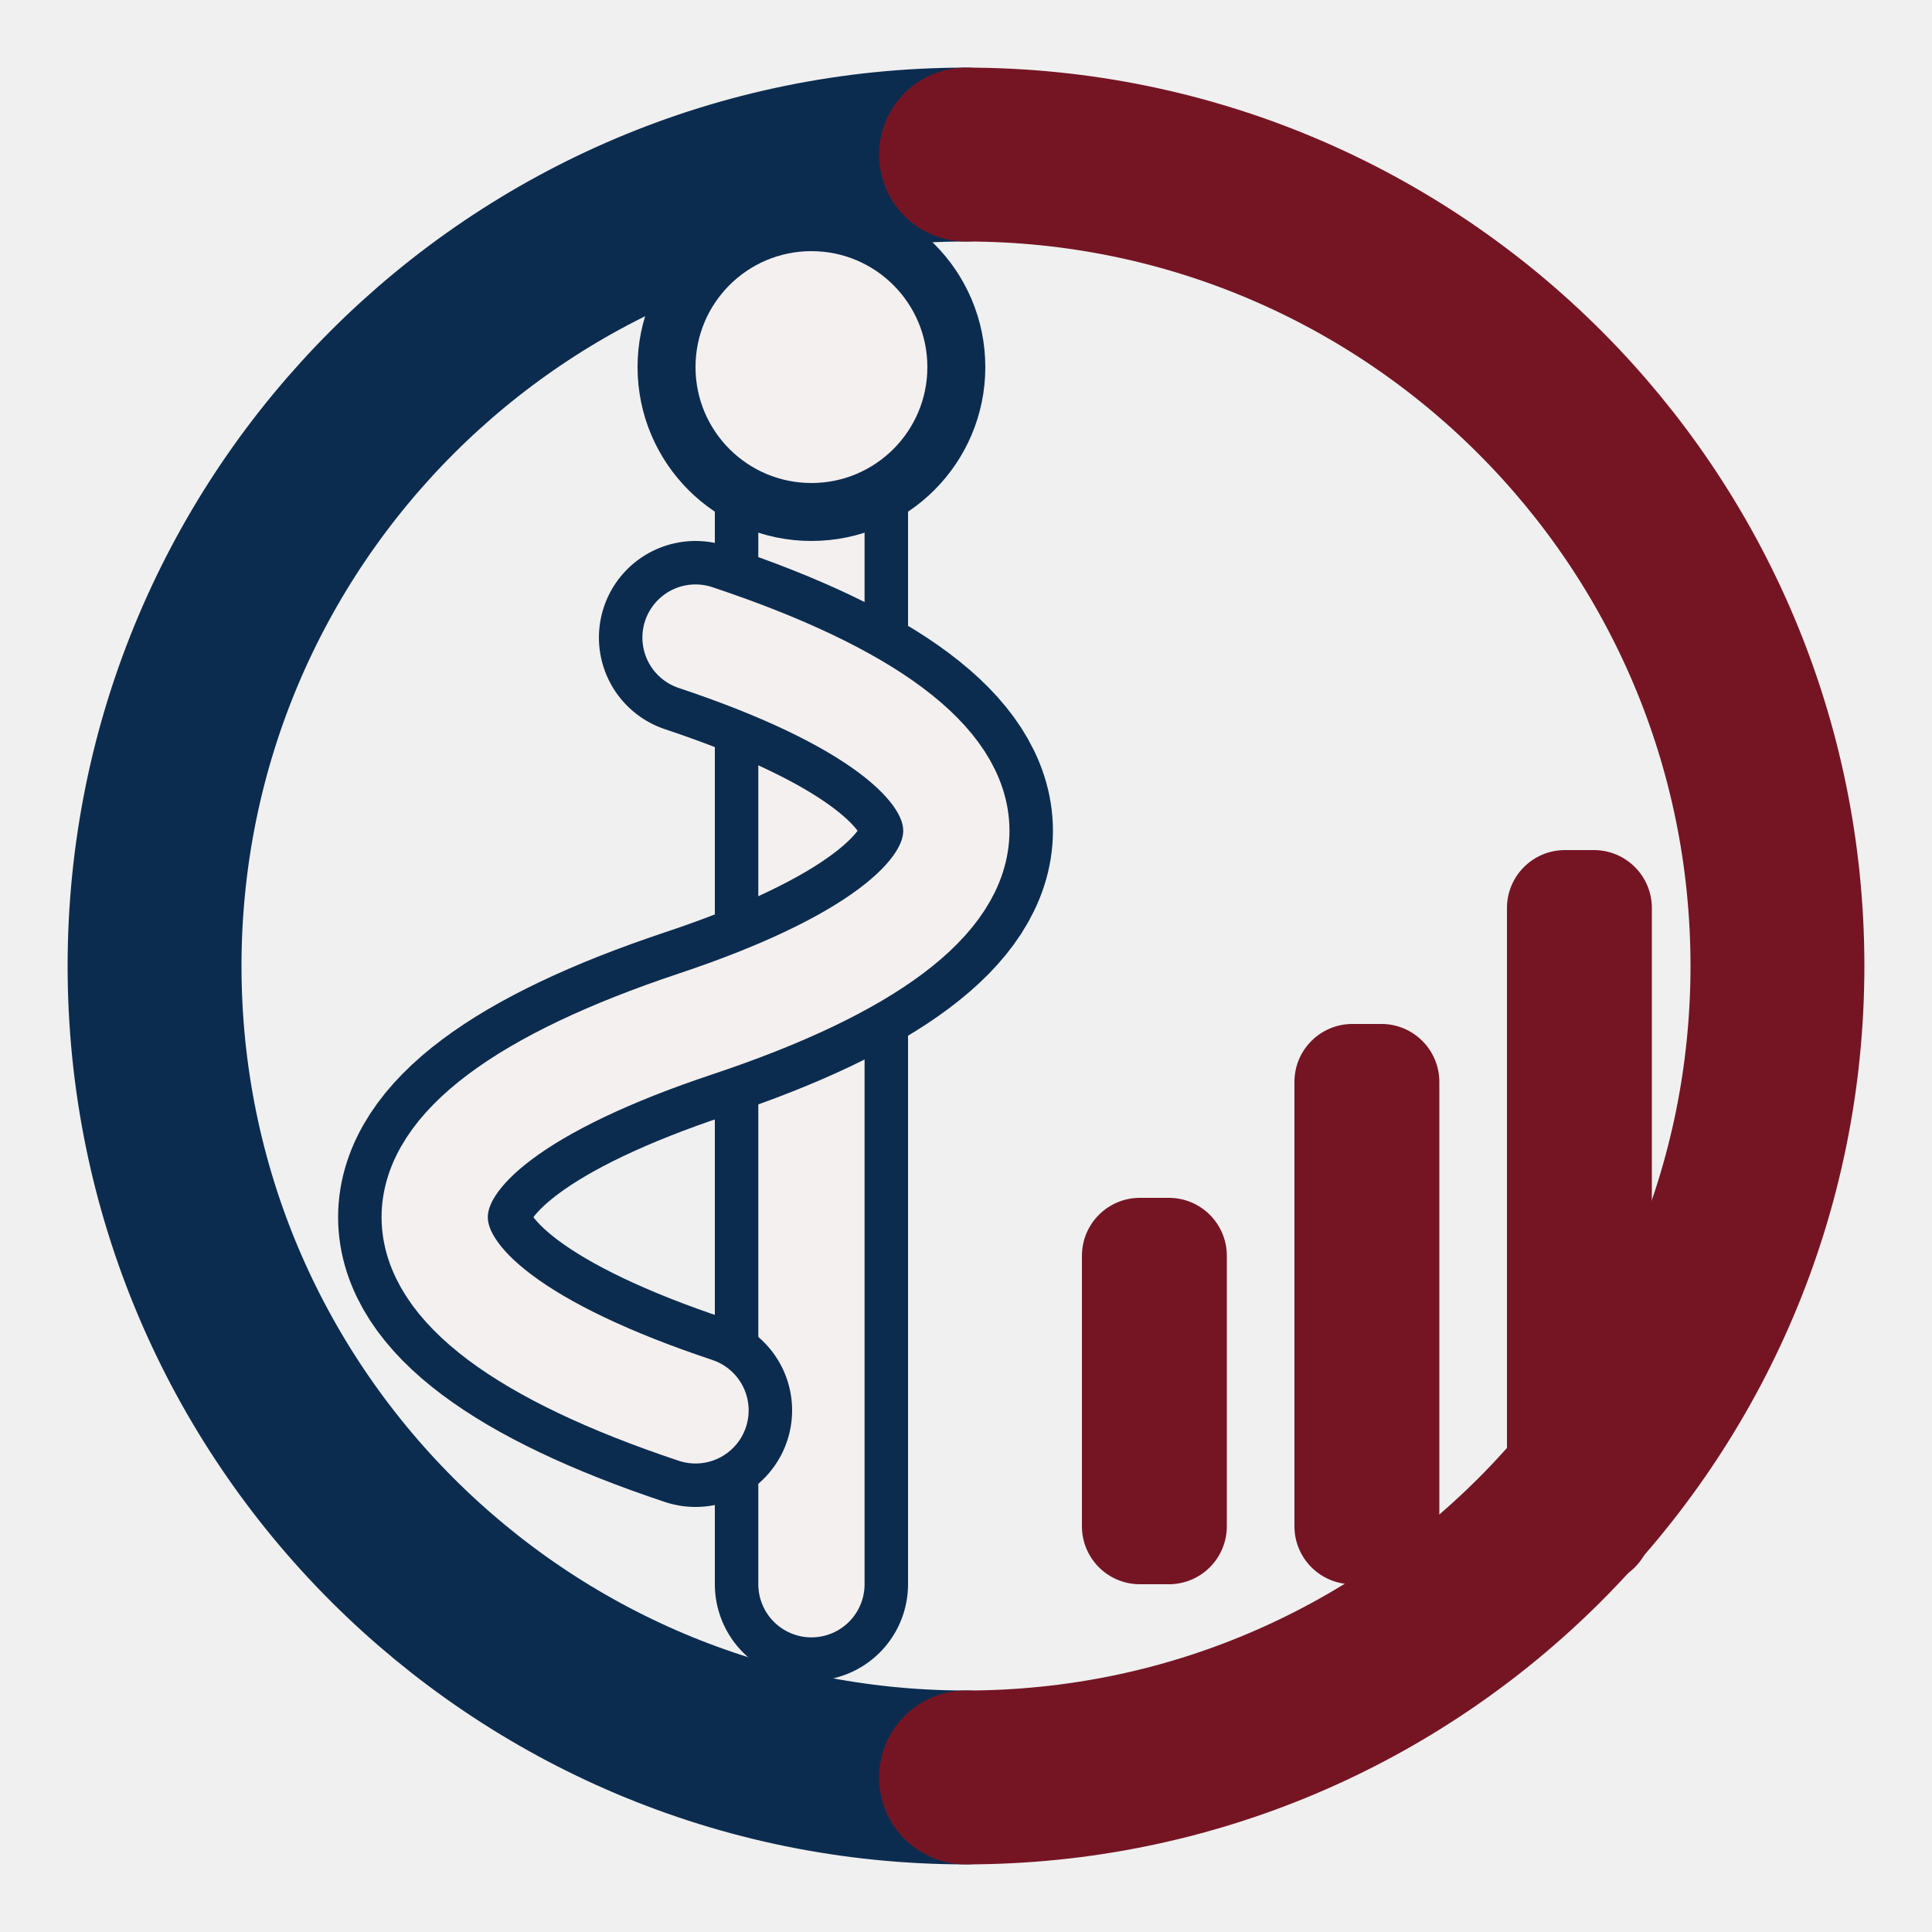
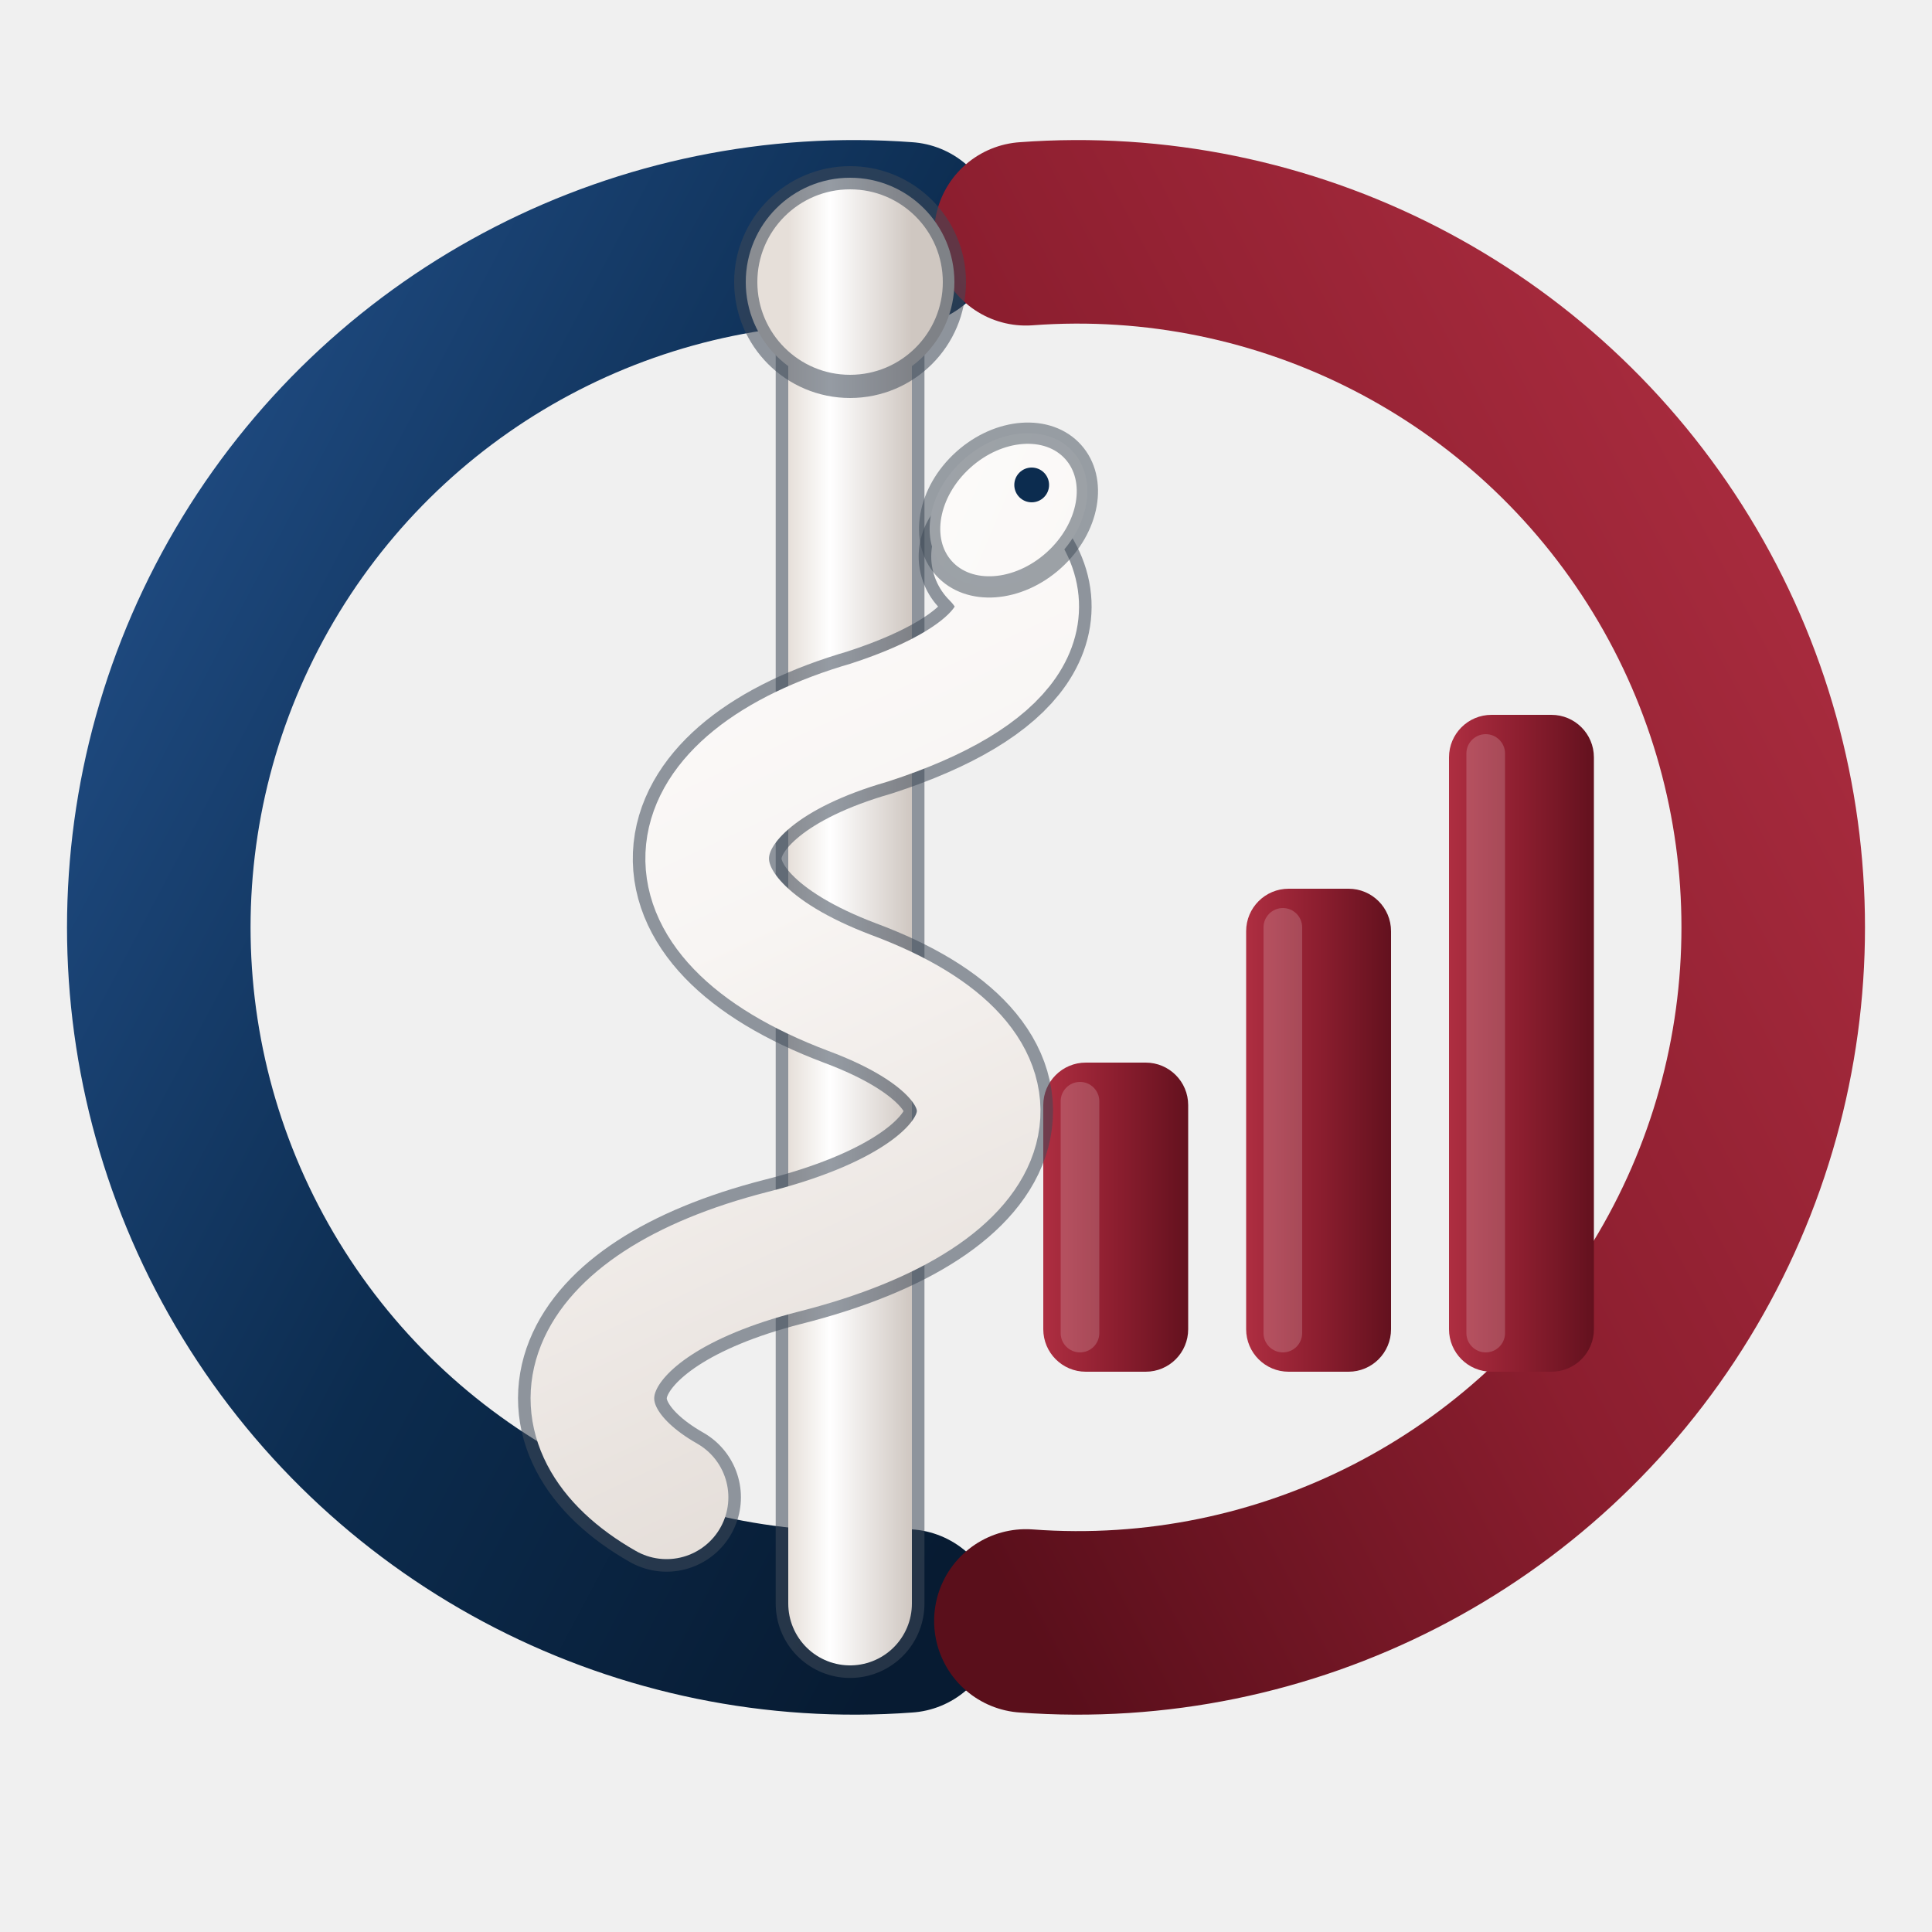
<svg xmlns="http://www.w3.org/2000/svg" viewBox="0 0 100 100" role="img" aria-label="Finanz-Medizin">
+   <defs>
+     <linearGradient id="fmNavy" x1="0" y1="0" x2="1" y2="1">
+       <stop offset="0" stop-color="#22508A" />
+       <stop offset=".55" stop-color="#0C2C4F" />
+       <stop offset="1" stop-color="#071B32" />
+     </linearGradient>
+     <linearGradient id="fmRed" x1="1" y1="0" x2="0" y2="1">
+       <stop offset="0" stop-color="#AE2E41" />
+       <stop offset=".55" stop-color="#8C1E2F" />
+       <stop offset="1" stop-color="#5A0F1B" />
+     </linearGradient>
+     <linearGradient id="fmBar" x1="0" y1="0" x2="1" y2="0">
+       <stop offset="0" stop-color="#AE2E41" />
+       <stop offset=".5" stop-color="#8C1E2F" />
+       <stop offset="1" stop-color="#63111E" />
+     </linearGradient>
+     <linearGradient id="fmBone" gradientUnits="userSpaceOnUse" x1="28" y1="18" x2="58" y2="82">
+       <stop offset="0" stop-color="#FFFFFF" />
+       <stop offset=".45" stop-color="#F8F5F3" />
+       <stop offset="1" stop-color="#DED6D0" />
+     </linearGradient>
+     <linearGradient id="fmRod" gradientUnits="userSpaceOnUse" x1="40.8" y1="0" x2="47.2" y2="0">
+       <stop offset="0" stop-color="#E6DFD9" />
+       <stop offset=".34" stop-color="#FFFFFF" />
+       <stop offset="1" stop-color="#CFC7C1" />
+     </linearGradient>
+   </defs>
+   <g fill="none" stroke-linecap="round">
+     <path d="M46.9 12.1 A36 36 0 1 0 46.9 83.9" stroke="url(#fmNavy)" stroke-width="9.5" />
+     <path d="M53.1 12.1 A36 36 0 1 1 53.1 83.9" stroke="url(#fmRed)" stroke-width="9.5" />
+   </g>
+   <g>
+     <rect x="54" y="55" width="7.5" height="16" rx="2.2" fill="url(#fmBar)" />
+     <rect x="64.5" y="46" width="7.5" height="25" rx="2.2" fill="url(#fmBar)" />
+     <rect x="75" y="37" width="7.5" height="34" rx="2.2" fill="url(#fmBar)" />
+     <g fill="#FFFFFF" opacity=".18">
+       <rect x="54.9" y="56" width="2" height="14" rx="1" />
+       <rect x="65.4" y="47" width="2" height="23" rx="1" />
+       <rect x="75.9" y="38" width="2" height="32" rx="1" />
+     </g>
+   </g>
  <g fill="none" stroke-linecap="round" stroke-linejoin="round">
-     <path d="M50 8 A42 42 0 0 0 50 92" stroke="#0C2C4F" stroke-width="9" />
-     <path d="M50 8 A42 42 0 0 1 50 92" stroke="#751524" stroke-width="9" />
-     <g stroke="none">
-       <rect x="56" y="62" width="7.5" height="20" rx="3" fill="#751524" />
-       <rect x="67" y="53" width="7.5" height="29" rx="3" fill="#751524" />
-       <rect x="78" y="44" width="7.5" height="38" rx="3" fill="#751524" />
-     </g>
-     <path d="M42 22 V82" stroke="#0C2C4F" stroke-width="10" />
-     <path d="M42 22 V82" stroke="#F4F0EF" stroke-width="5.5" />
-     <path d="M36 33 C54 39 54 47 36 53 C18 59 18 67 36 73" stroke="#0C2C4F" stroke-width="10" />
-     <path d="M36 33 C54 39 54 47 36 53 C18 59 18 67 36 73" stroke="#F4F0EF" stroke-width="5.5" />
-     <circle cx="42" cy="19" r="7.5" fill="#F4F0EF" stroke="#0C2C4F" stroke-width="3" />
+     <path d="M44 15 V83" stroke="#3E4A57" stroke-opacity=".55" stroke-width="7.7" />
+     <path d="M44 15 V83" stroke="url(#fmRod)" stroke-width="6.4" />
+     <path d="M34.5 77.5 C28 73.8 29.6 67.6 40.5 64.8 C52.4 61.8 54.2 55.2 44 51.4              C33.4 47.4 34.6 40.4 45 37.4 C52.4 35 54.2 31.6 51.4 28.8" stroke="#3E4A57" stroke-opacity=".55" stroke-width="7.7" />
+     <path d="M34.5 77.5 C28 73.8 29.6 67.6 40.5 64.8 C52.4 61.8 54.2 55.2 44 51.4              C33.4 47.4 34.6 40.4 45 37.4 C52.4 35 54.2 31.6 51.4 28.8" stroke="url(#fmBone)" stroke-width="6.4" />
  </g>
+   <circle cx="44" cy="14.6" r="5.4" fill="url(#fmRod)" stroke="#3E4A57" stroke-opacity=".55" stroke-width="1.2" />
+   <g transform="rotate(-42 52.2 26.4)">
+     <ellipse cx="52.2" cy="26.4" rx="4.5" ry="3.5" fill="url(#fmBone)" stroke="#3E4A57" stroke-opacity=".5" stroke-width="1.1" />
+   </g>
+   <circle cx="53.4" cy="25.1" r=".9" fill="#0C2C4F" />
</svg>
